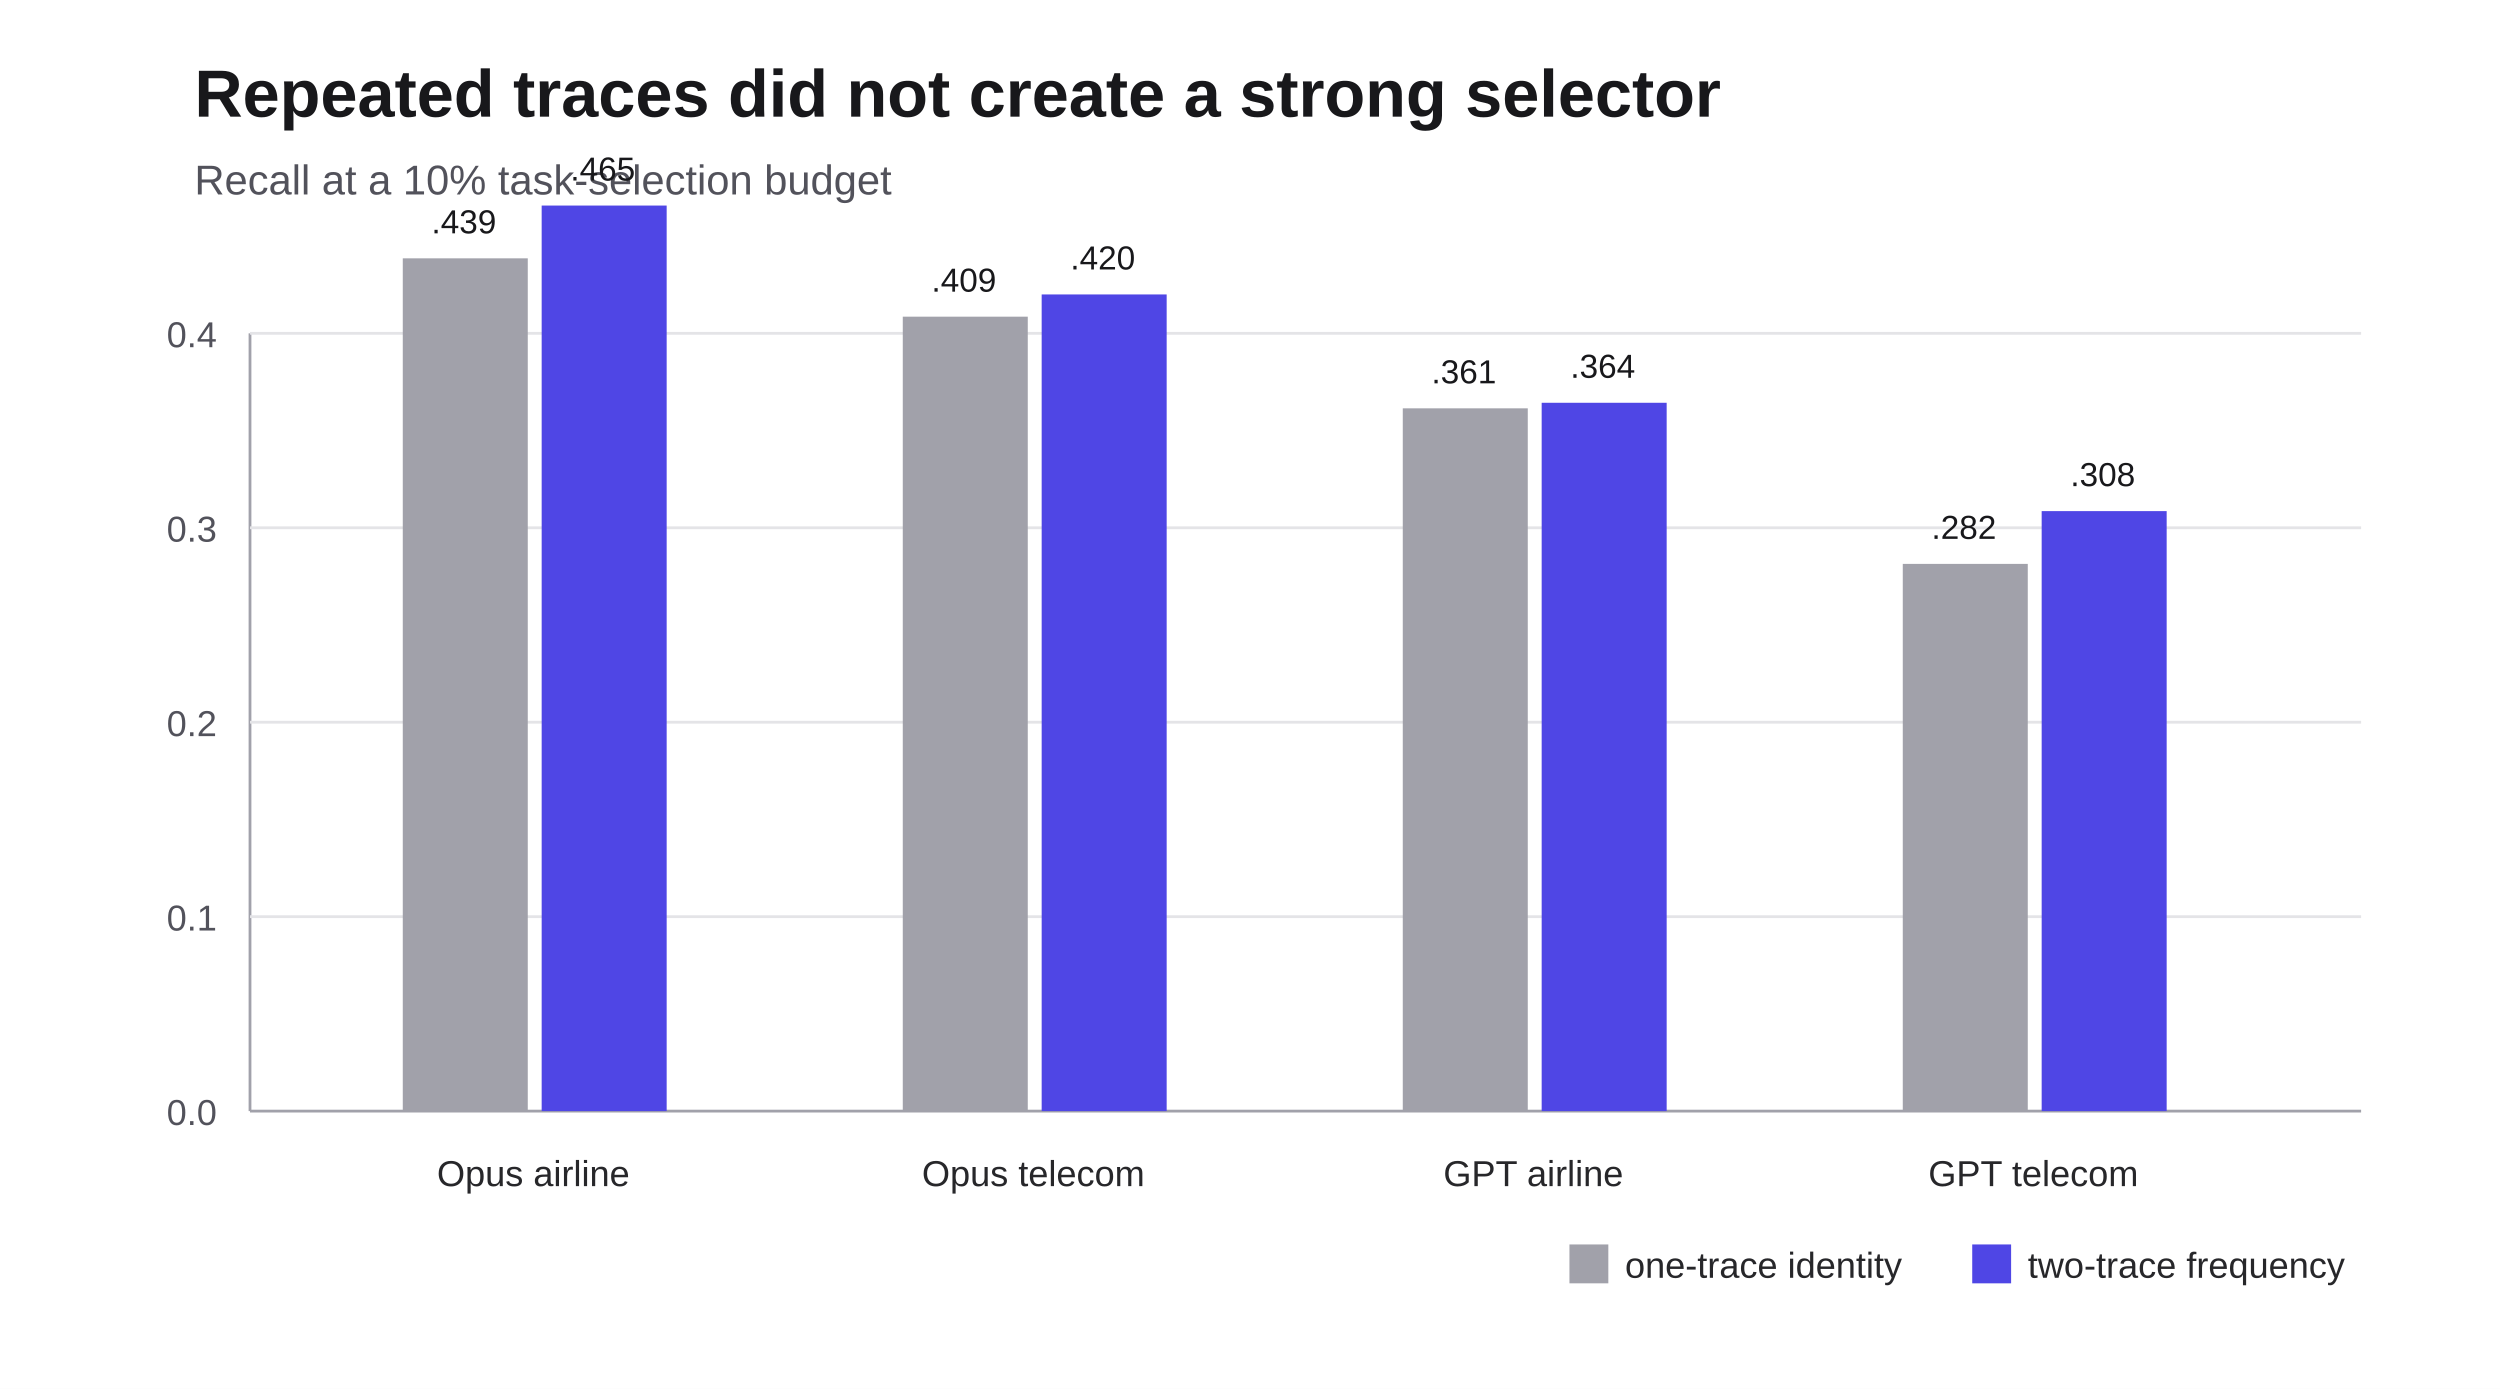
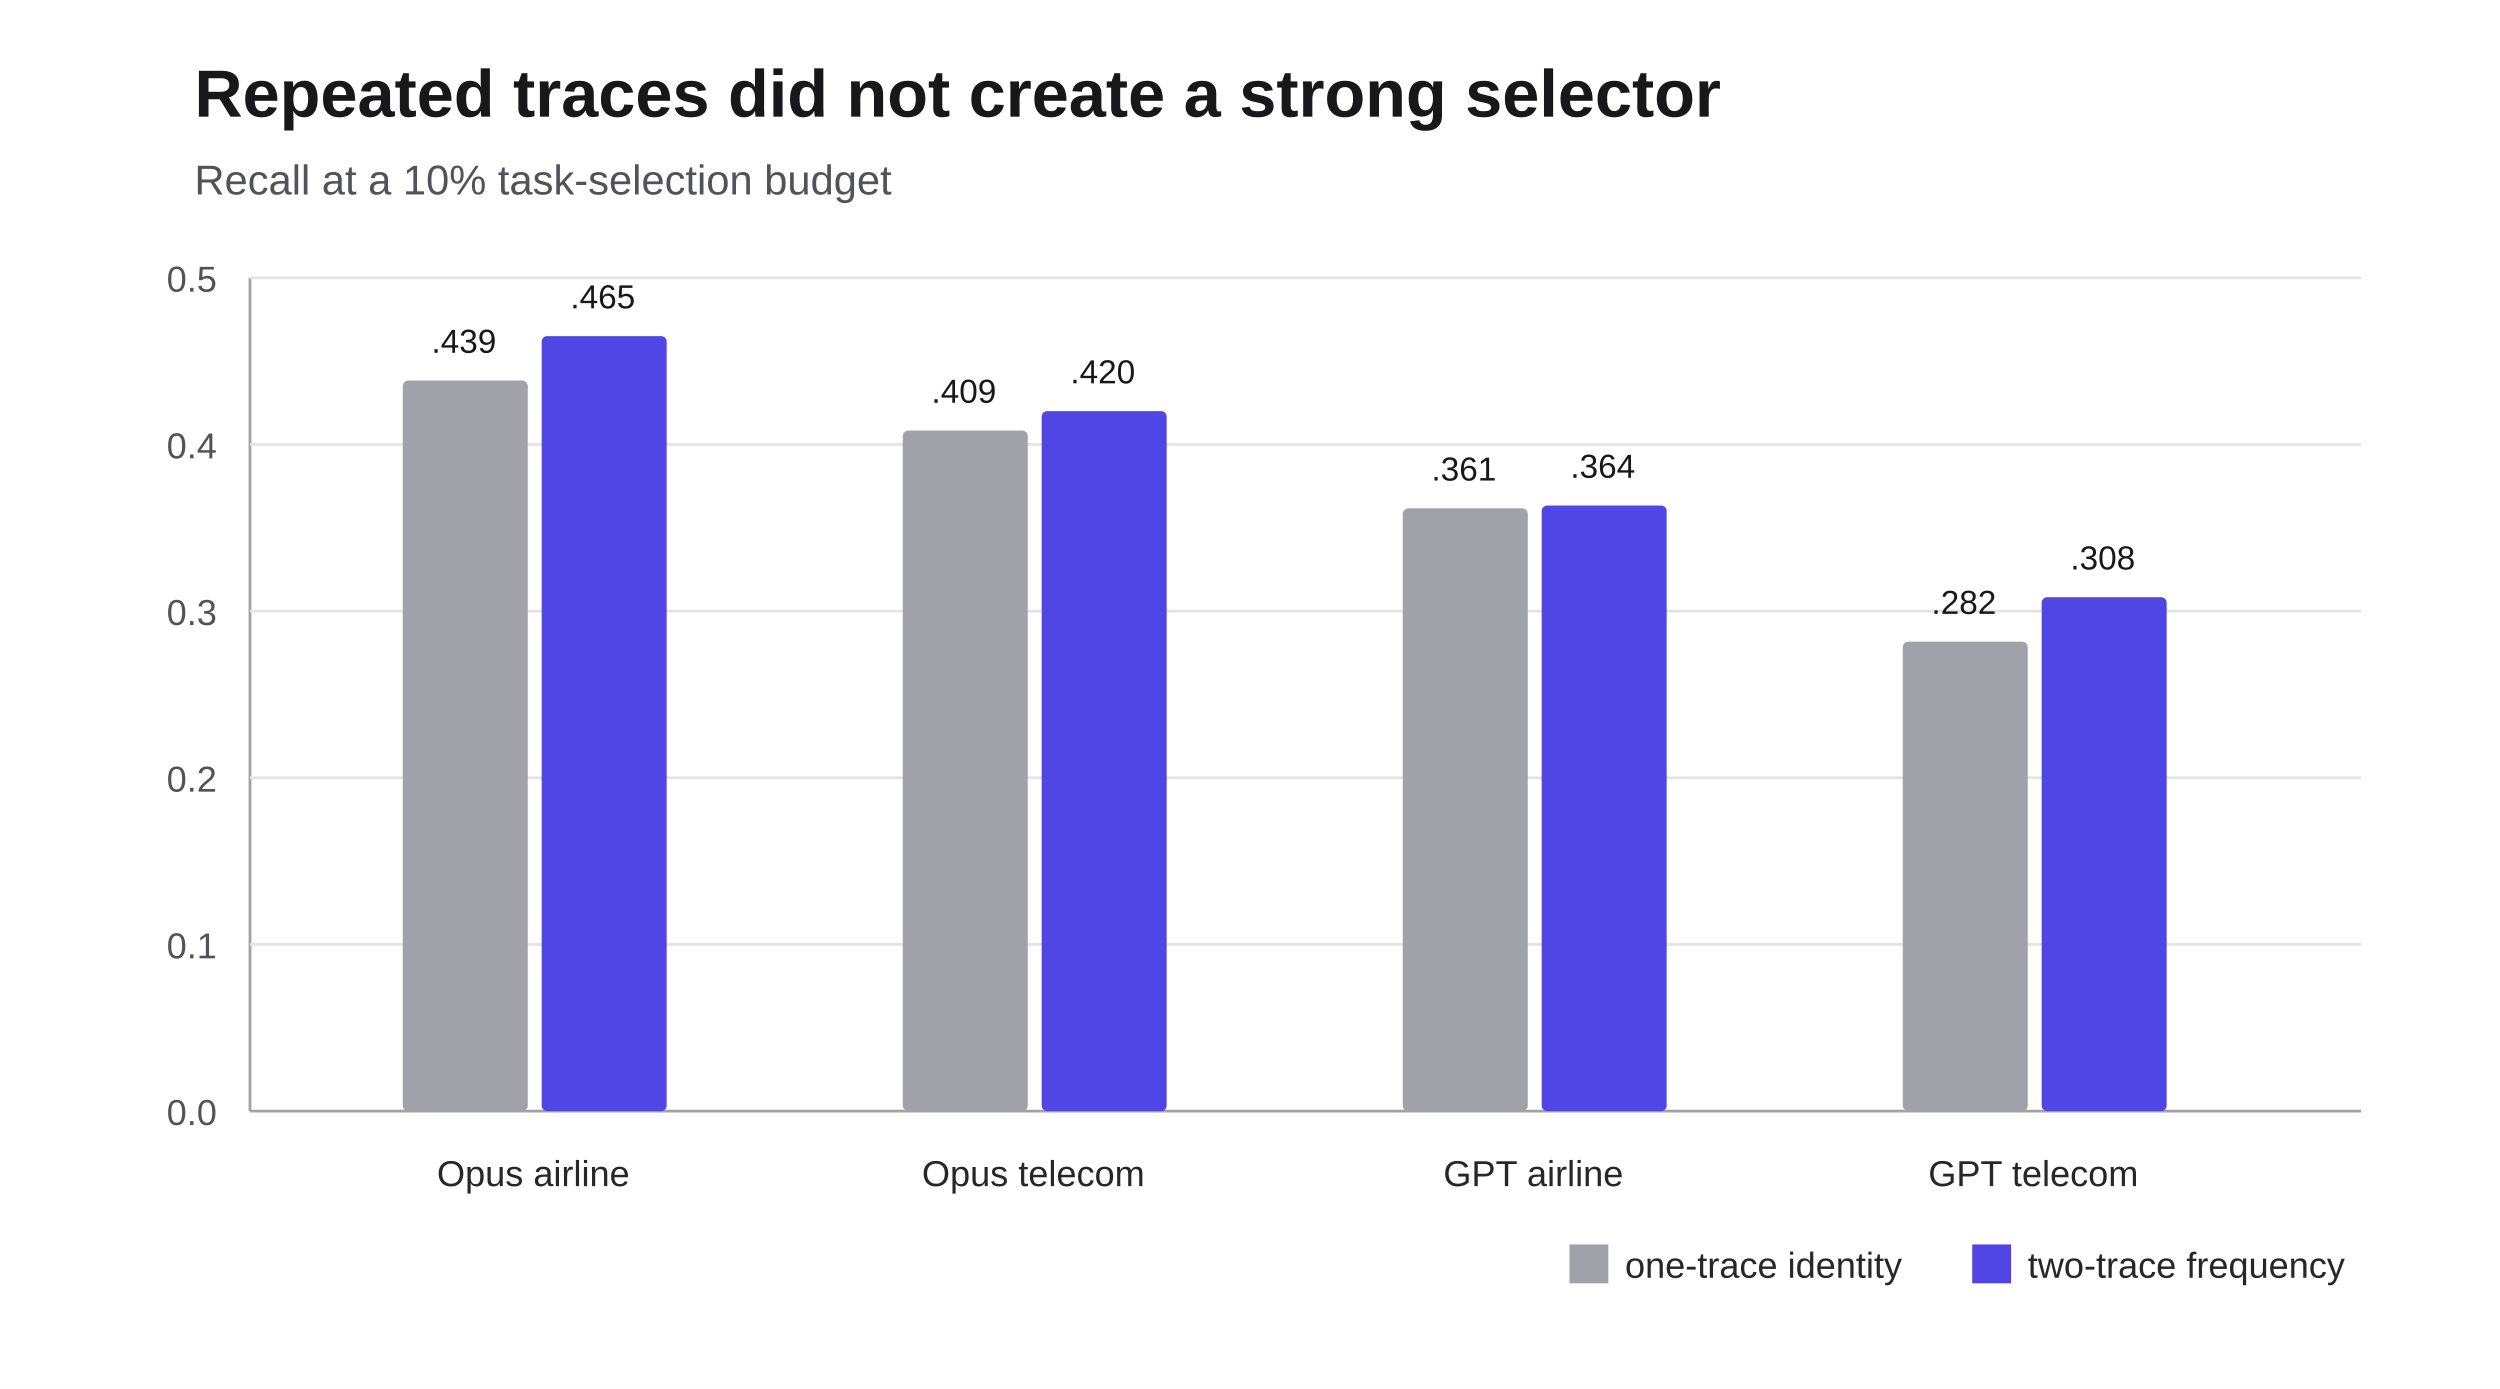
<svg xmlns="http://www.w3.org/2000/svg" width="900" height="500" viewBox="0 0 900 500" role="img" aria-labelledby="title desc">
  <rect width="900" height="500" fill="#ffffff" />
  <text x="70" y="42" font-family="Arial, sans-serif" font-size="24" font-weight="700" fill="#18181b">Repeated traces did not create a strong selector</text>
  <text x="70" y="70" font-family="Arial, sans-serif" font-size="15" fill="#52525b">Recall at a 10% task-selection budget</text>
  <line x1="90" y1="400" x2="850" y2="400" stroke="#a1a1aa" />
-   <line x1="90" y1="120" x2="90" y2="400" stroke="#a1a1aa" />
+   <line x1="90" y1="100" x2="90" y2="400" stroke="#a1a1aa" />
  <g stroke="#e4e4e7">
-     <line x1="90" y1="330" x2="850" y2="330" />
-     <line x1="90" y1="260" x2="850" y2="260" />
-     <line x1="90" y1="190" x2="850" y2="190" />
-     <line x1="90" y1="120" x2="850" y2="120" />
+     <line x1="90" y1="340" x2="850" y2="340" />
+     <line x1="90" y1="280" x2="850" y2="280" />
+     <line x1="90" y1="220" x2="850" y2="220" />
+     <line x1="90" y1="160" x2="850" y2="160" />
+     <line x1="90" y1="100" x2="850" y2="100" />
  </g>
  <g font-family="Arial, sans-serif" font-size="13" fill="#52525b">
    <text x="60" y="405">0.0</text>
-     <text x="60" y="335">0.1</text>
-     <text x="60" y="265">0.2</text>
-     <text x="60" y="195">0.3</text>
-     <text x="60" y="125">0.4</text>
+     <text x="60" y="345">0.1</text>
+     <text x="60" y="285">0.2</text>
+     <text x="60" y="225">0.3</text>
+     <text x="60" y="165">0.4</text>
+     <text x="60" y="105">0.5</text>
  </g>
  <g fill="#a1a1aa">
-     <rect x="145" y="93" width="45" height="307" />
-     <rect x="325" y="114" width="45" height="286" />
-     <rect x="505" y="147" width="45" height="253" />
-     <rect x="685" y="203" width="45" height="197" />
+     <rect x="145" y="137" width="45" height="263" rx="2" />
+     <rect x="325" y="155" width="45" height="245" rx="2" />
+     <rect x="505" y="183" width="45" height="217" rx="2" />
+     <rect x="685" y="231" width="45" height="169" rx="2" />
  </g>
  <g fill="#4f46e5">
-     <rect x="195" y="74" width="45" height="326" />
-     <rect x="375" y="106" width="45" height="294" />
-     <rect x="555" y="145" width="45" height="255" />
-     <rect x="735" y="184" width="45" height="216" />
+     <rect x="195" y="121" width="45" height="279" rx="2" />
+     <rect x="375" y="148" width="45" height="252" rx="2" />
+     <rect x="555" y="182" width="45" height="218" rx="2" />
+     <rect x="735" y="215" width="45" height="185" rx="2" />
  </g>
  <g font-family="Arial, sans-serif" font-size="12" fill="#18181b" text-anchor="middle">
-     <text x="167" y="84">.439</text>
-     <text x="217" y="65">.465</text>
-     <text x="347" y="105">.409</text>
-     <text x="397" y="97">.420</text>
-     <text x="527" y="138">.361</text>
-     <text x="577" y="136">.364</text>
-     <text x="707" y="194">.282</text>
-     <text x="757" y="175">.308</text>
+     <text x="167" y="127">.439</text>
+     <text x="217" y="111">.465</text>
+     <text x="347" y="145">.409</text>
+     <text x="397" y="138">.420</text>
+     <text x="527" y="173">.361</text>
+     <text x="577" y="172">.364</text>
+     <text x="707" y="221">.282</text>
+     <text x="757" y="205">.308</text>
  </g>
  <g font-family="Arial, sans-serif" font-size="13" fill="#27272a" text-anchor="middle">
    <text x="192" y="427">Opus airline</text>
    <text x="372" y="427">Opus telecom</text>
    <text x="552" y="427">GPT airline</text>
    <text x="732" y="427">GPT telecom</text>
  </g>
  <rect x="565" y="448" width="14" height="14" fill="#a1a1aa" />
  <text x="585" y="460" font-family="Arial, sans-serif" font-size="13" fill="#27272a">one-trace identity</text>
  <rect x="710" y="448" width="14" height="14" fill="#4f46e5" />
  <text x="730" y="460" font-family="Arial, sans-serif" font-size="13" fill="#27272a">two-trace frequency</text>
</svg>
